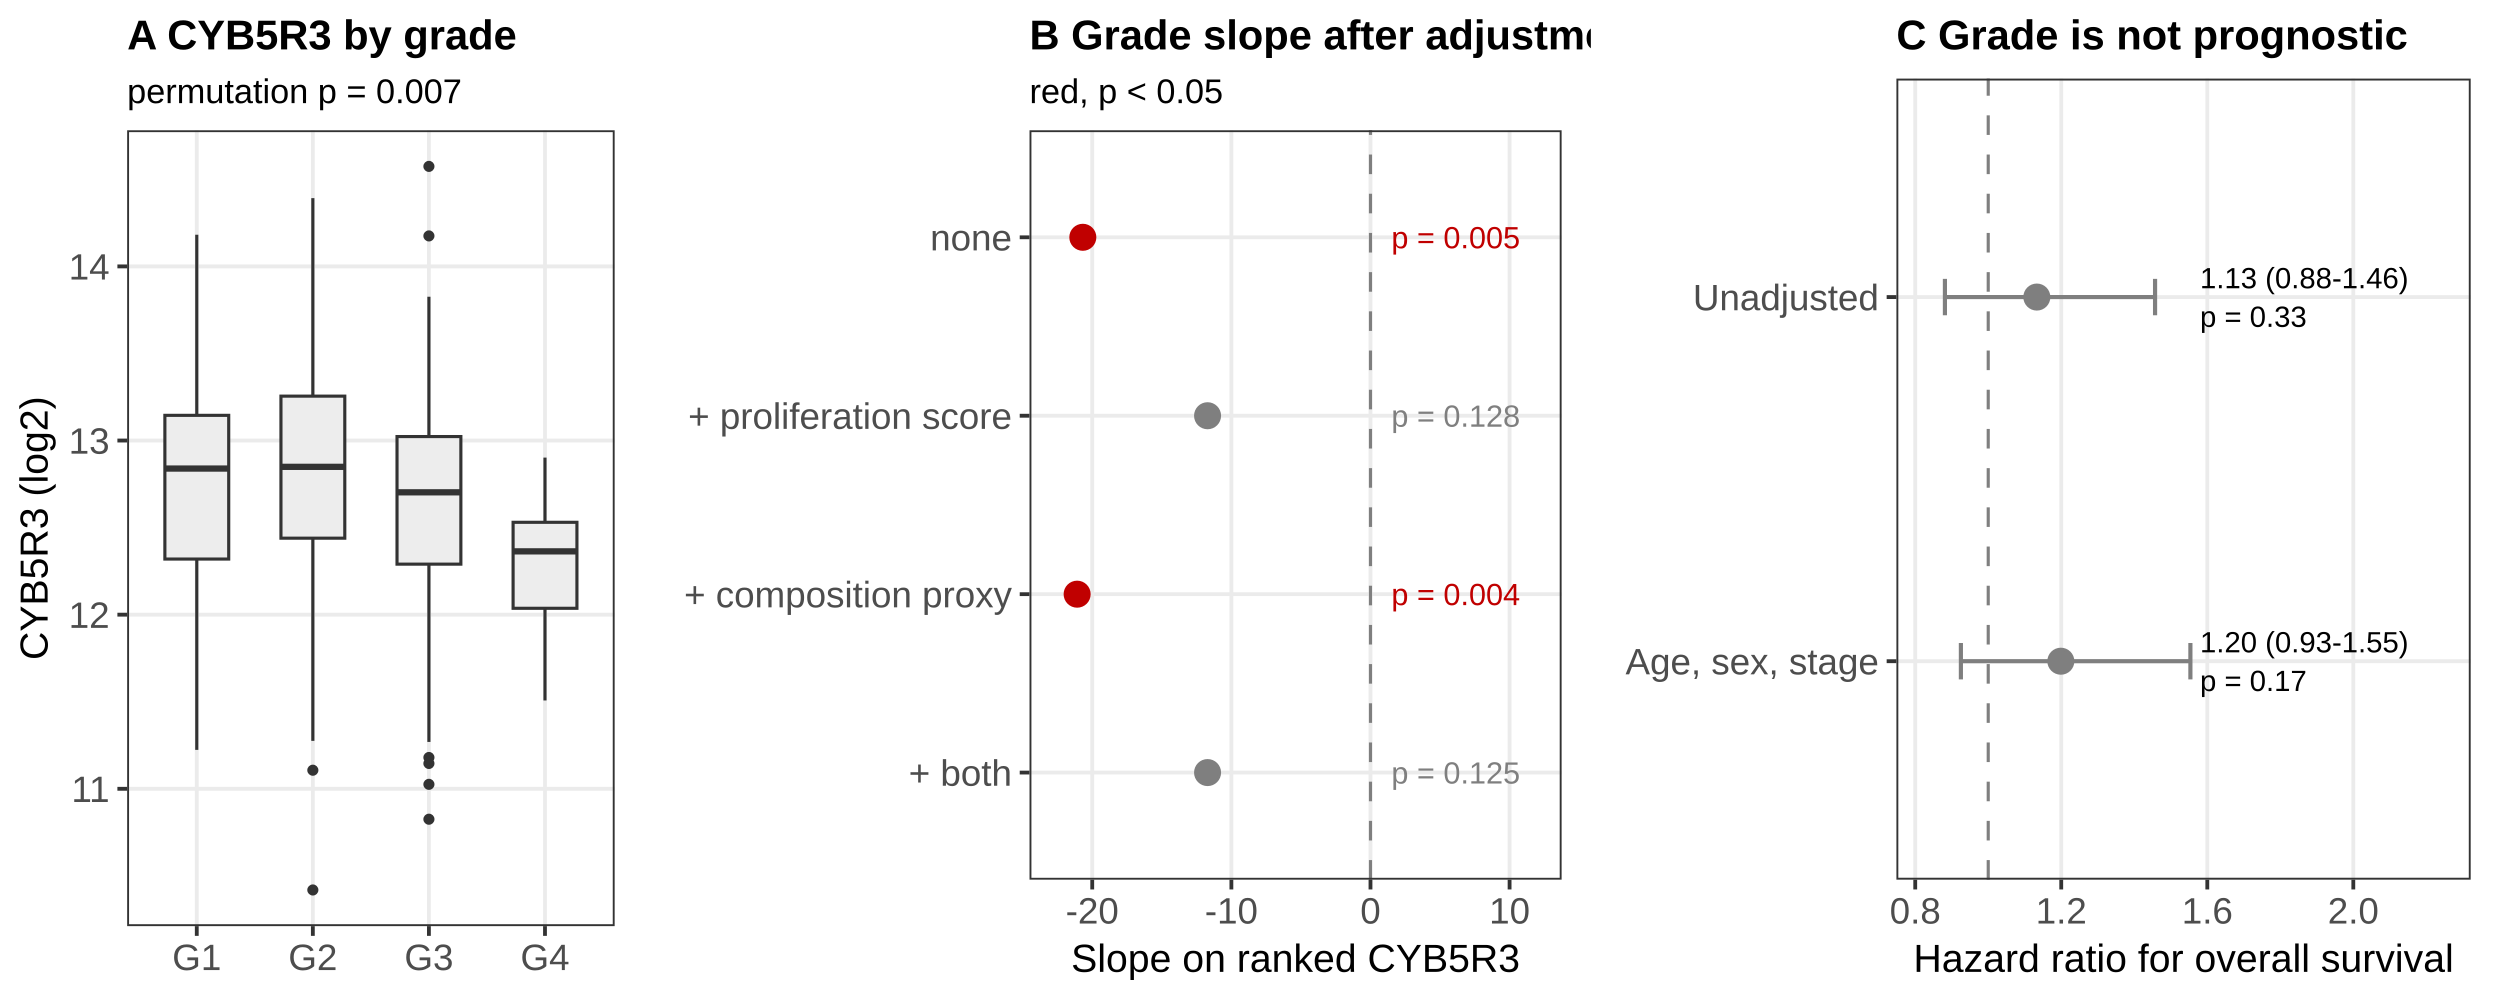
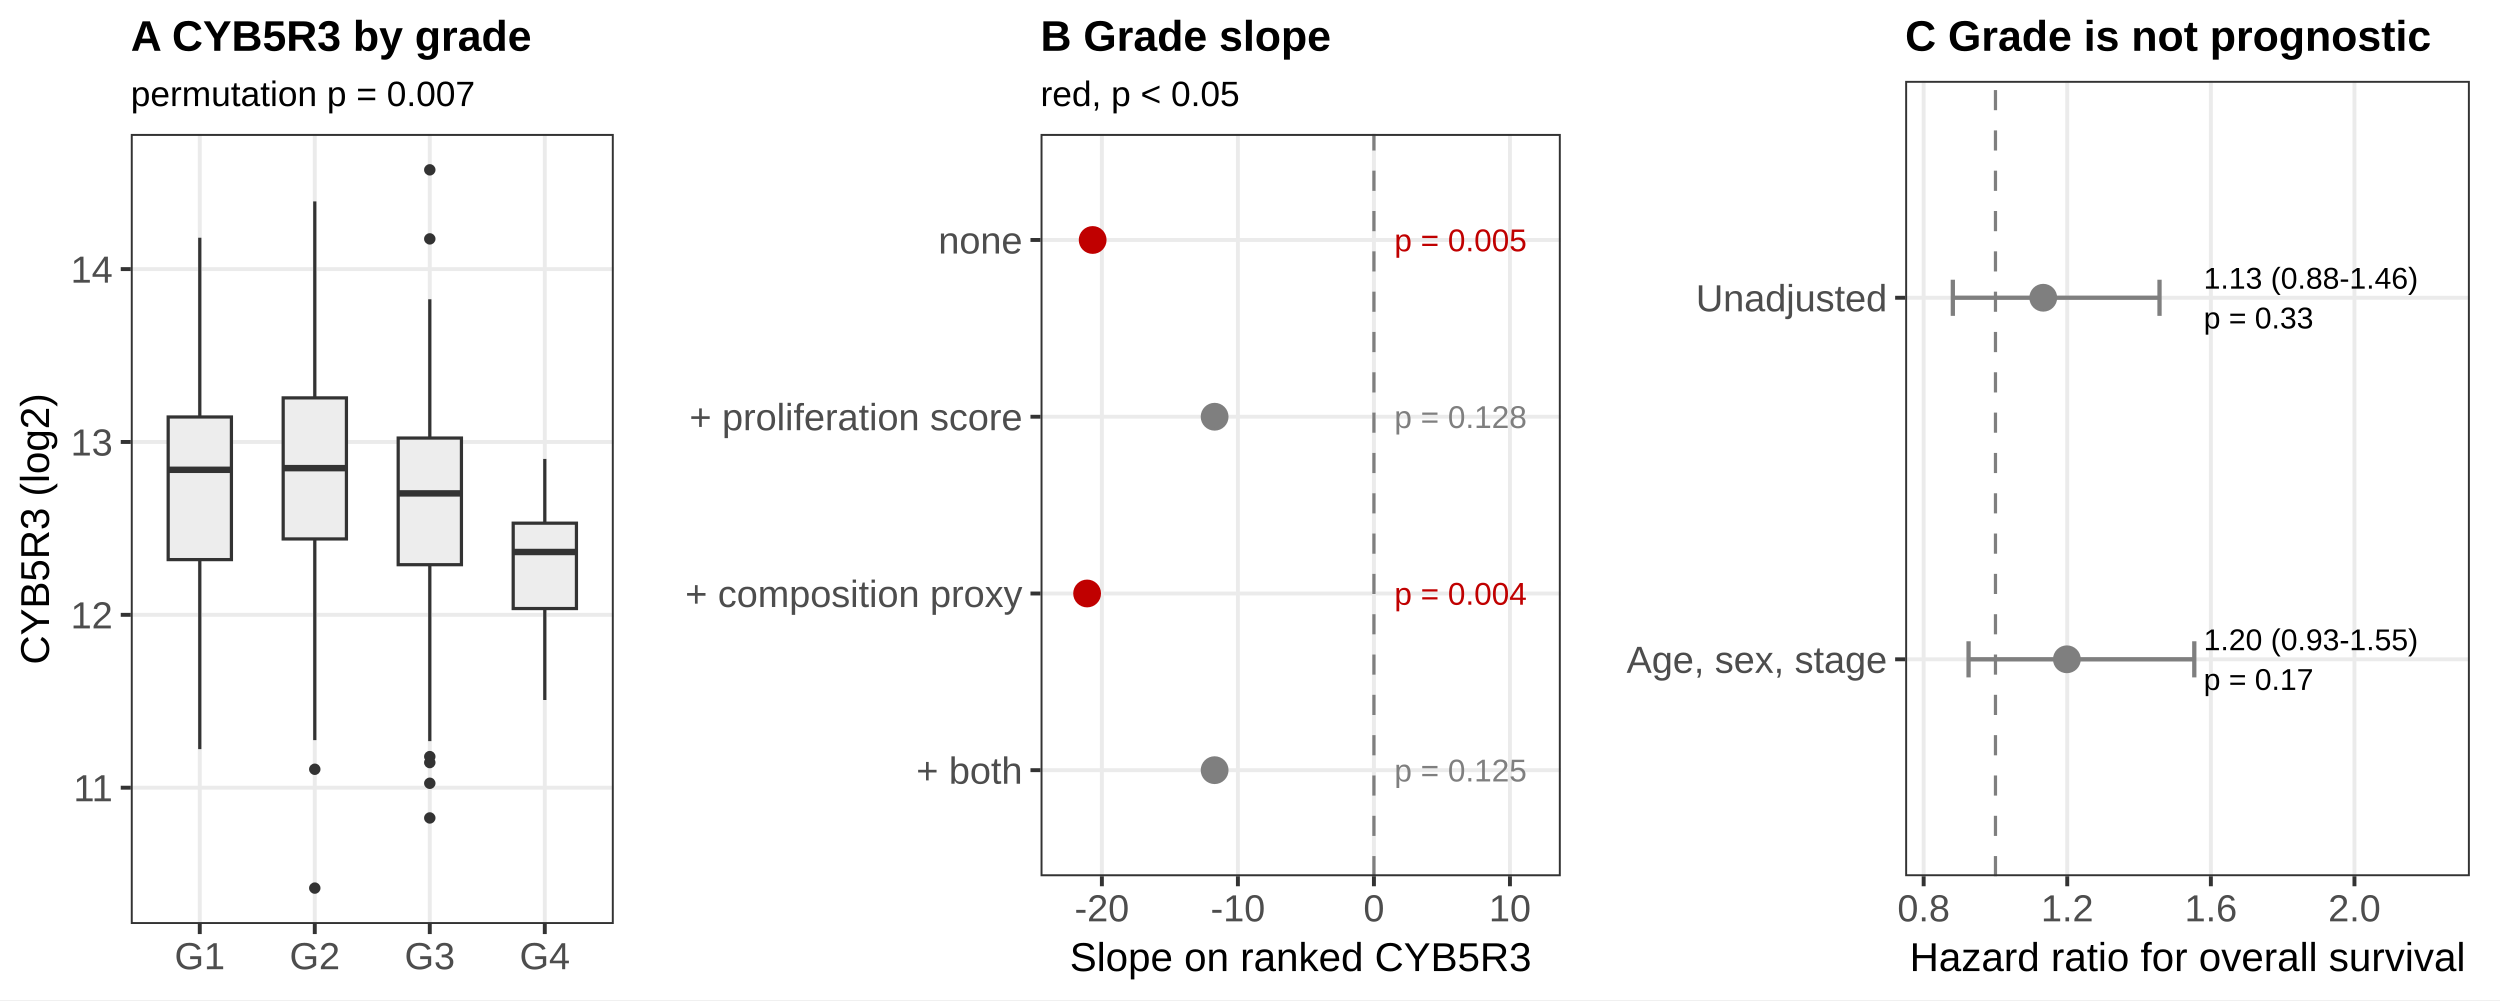
- <svg xmlns="http://www.w3.org/2000/svg" width="510.24pt" height="204.09pt" viewBox="0 0 510.24 204.09">
+ <svg xmlns="http://www.w3.org/2000/svg" width="496.06pt" height="198.43pt" viewBox="0 0 496.06 198.43">
  <g class="svglite">
    <defs>
      <style type="text/css">
    .svglite line, .svglite polyline, .svglite polygon, .svglite path, .svglite rect, .svglite circle {
      fill: none;
      stroke: #000000;
      stroke-linecap: round;
      stroke-linejoin: round;
      stroke-miterlimit: 10.00;
    }
    .svglite text {
      white-space: pre;
    }
    .svglite g.glyphgroup path {
      fill: inherit;
      stroke: none;
    }
  </style>
    </defs>
    <rect width="100%" height="100%" style="stroke: none; fill: none;" />
    <defs>
-       <clipPath id="cpMC4wMHw1MTAuMjR8MC4wMHwyMDQuMDk=">
-         <rect x="0.00" y="0.00" width="510.24" height="204.09" />
-       </clipPath>
-     </defs>
-     <g clip-path="url(#cpMC4wMHw1MTAuMjR8MC4wMHwyMDQuMDk=)">
- </g>
-     <defs>
-       <clipPath id="cpMC4wMHwxMzEuNDJ8MC4wMHwyMDQuMDk=">
-         <rect x="0.00" y="0.00" width="131.42" height="204.09" />
-       </clipPath>
-     </defs>
-     <g clip-path="url(#cpMC4wMHwxMzEuNDJ8MC4wMHwyMDQuMDk=)">
-       <rect x="-0" y="0.00" width="131.42" height="204.09" style="stroke-width: 0.78; stroke: #FFFFFF; fill: #FFFFFF;" />
-     </g>
-     <g clip-path="url(#cpMC4wMHw1MTAuMjR8MC4wMHwyMDQuMDk=)">
- </g>
-     <defs>
-       <clipPath id="cpMjUuOTV8MTI1LjQ1fDI2LjU4fDE4OS4wMg==">
-         <rect x="25.95" y="26.58" width="99.50" height="162.44" />
-       </clipPath>
-     </defs>
-     <g clip-path="url(#cpMjUuOTV8MTI1LjQ1fDI2LjU4fDE4OS4wMg==)">
-       <rect x="25.95" y="26.58" width="99.50" height="162.44" style="stroke-width: 0.78; stroke: none; fill: #FFFFFF;" />
-       <polyline points="25.95,160.99 125.45,160.99 " style="stroke-width: 0.78; stroke: #EBEBEB; stroke-linecap: butt;" />
-       <polyline points="25.95,125.45 125.45,125.45 " style="stroke-width: 0.78; stroke: #EBEBEB; stroke-linecap: butt;" />
-       <polyline points="25.95,89.91 125.45,89.91 " style="stroke-width: 0.78; stroke: #EBEBEB; stroke-linecap: butt;" />
-       <polyline points="25.95,54.37 125.45,54.37 " style="stroke-width: 0.78; stroke: #EBEBEB; stroke-linecap: butt;" />
-       <polyline points="40.16,189.02 40.16,26.58 " style="stroke-width: 0.78; stroke: #EBEBEB; stroke-linecap: butt;" />
-       <polyline points="63.85,189.02 63.85,26.58 " style="stroke-width: 0.78; stroke: #EBEBEB; stroke-linecap: butt;" />
-       <polyline points="87.54,189.02 87.54,26.58 " style="stroke-width: 0.78; stroke: #EBEBEB; stroke-linecap: butt;" />
-       <polyline points="111.23,189.02 111.23,26.58 " style="stroke-width: 0.78; stroke: #EBEBEB; stroke-linecap: butt;" />
-       <line x1="40.16" y1="84.77" x2="40.16" y2="47.91" style="stroke-width: 0.64; stroke: #333333; stroke-linecap: butt;" />
-       <line x1="40.16" y1="114.10" x2="40.16" y2="153.05" style="stroke-width: 0.64; stroke: #333333; stroke-linecap: butt;" />
-       <polygon points="33.65,84.77 33.65,114.10 46.68,114.10 46.68,84.77 33.65,84.77 " style="stroke-width: 0.64; stroke: #333333; stroke-linecap: butt; stroke-linejoin: miter; fill: #EDEDED;" />
-       <line x1="33.65" y1="95.63" x2="46.68" y2="95.63" style="stroke-width: 1.28; stroke: #333333; stroke-linecap: butt; stroke-linejoin: miter;" />
-       <circle cx="63.85" cy="157.20" r="0.78" style="stroke-width: 0.71; stroke: #333333; fill: #333333;" />
-       <circle cx="63.85" cy="181.64" r="0.78" style="stroke-width: 0.71; stroke: #333333; fill: #333333;" />
-       <line x1="63.85" y1="80.85" x2="63.85" y2="40.44" style="stroke-width: 0.64; stroke: #333333; stroke-linecap: butt;" />
-       <line x1="63.85" y1="109.84" x2="63.85" y2="151.21" style="stroke-width: 0.64; stroke: #333333; stroke-linecap: butt;" />
-       <polygon points="57.34,80.85 57.34,109.84 70.37,109.84 70.37,80.85 57.34,80.85 " style="stroke-width: 0.64; stroke: #333333; stroke-linecap: butt; stroke-linejoin: miter; fill: #EDEDED;" />
-       <line x1="57.34" y1="95.28" x2="70.37" y2="95.28" style="stroke-width: 1.28; stroke: #333333; stroke-linecap: butt; stroke-linejoin: miter;" />
-       <circle cx="87.54" cy="167.20" r="0.78" style="stroke-width: 0.71; stroke: #333333; fill: #333333;" />
-       <circle cx="87.54" cy="48.15" r="0.78" style="stroke-width: 0.71; stroke: #333333; fill: #333333;" />
-       <circle cx="87.54" cy="33.96" r="0.78" style="stroke-width: 0.71; stroke: #333333; fill: #333333;" />
-       <circle cx="87.54" cy="154.60" r="0.78" style="stroke-width: 0.71; stroke: #333333; fill: #333333;" />
-       <circle cx="87.54" cy="160.08" r="0.78" style="stroke-width: 0.71; stroke: #333333; fill: #333333;" />
-       <circle cx="87.54" cy="155.82" r="0.78" style="stroke-width: 0.71; stroke: #333333; fill: #333333;" />
-       <line x1="87.54" y1="89.10" x2="87.54" y2="60.56" style="stroke-width: 0.64; stroke: #333333; stroke-linecap: butt;" />
-       <line x1="87.54" y1="115.14" x2="87.54" y2="151.42" style="stroke-width: 0.64; stroke: #333333; stroke-linecap: butt;" />
-       <polygon points="81.03,89.10 81.03,115.14 94.06,115.14 94.06,89.10 81.03,89.10 " style="stroke-width: 0.64; stroke: #333333; stroke-linecap: butt; stroke-linejoin: miter; fill: #EDEDED;" />
-       <line x1="81.03" y1="100.48" x2="94.06" y2="100.48" style="stroke-width: 1.28; stroke: #333333; stroke-linecap: butt; stroke-linejoin: miter;" />
-       <line x1="111.23" y1="106.60" x2="111.23" y2="93.39" style="stroke-width: 0.64; stroke: #333333; stroke-linecap: butt;" />
-       <line x1="111.23" y1="124.15" x2="111.23" y2="142.96" style="stroke-width: 0.64; stroke: #333333; stroke-linecap: butt;" />
-       <polygon points="104.72,106.60 104.72,124.15 117.75,124.15 117.75,106.60 104.72,106.60 " style="stroke-width: 0.64; stroke: #333333; stroke-linecap: butt; stroke-linejoin: miter; fill: #EDEDED;" />
-       <line x1="104.72" y1="112.53" x2="117.75" y2="112.53" style="stroke-width: 1.28; stroke: #333333; stroke-linecap: butt; stroke-linejoin: miter;" />
-       <rect x="25.95" y="26.58" width="99.50" height="162.44" style="stroke-width: 0.78; stroke: #333333;" />
-     </g>
-     <g clip-path="url(#cpMC4wMHw1MTAuMjR8MC4wMHwyMDQuMDk=)">
-       <text x="22.36" y="163.68" text-anchor="end" style="font-size: 7.50px;fill: #4D4D4D; font-family: &quot;Arial&quot;;" textLength="7.78px" lengthAdjust="spacingAndGlyphs">11</text>
-       <text x="22.36" y="128.14" text-anchor="end" style="font-size: 7.50px;fill: #4D4D4D; font-family: &quot;Arial&quot;;" textLength="8.34px" lengthAdjust="spacingAndGlyphs">12</text>
-       <text x="22.36" y="92.60" text-anchor="end" style="font-size: 7.50px;fill: #4D4D4D; font-family: &quot;Arial&quot;;" textLength="8.34px" lengthAdjust="spacingAndGlyphs">13</text>
-       <text x="22.36" y="57.06" text-anchor="end" style="font-size: 7.50px;fill: #4D4D4D; font-family: &quot;Arial&quot;;" textLength="8.34px" lengthAdjust="spacingAndGlyphs">14</text>
-       <polyline points="23.96,160.99 25.95,160.99 " style="stroke-width: 0.78; stroke: #333333; stroke-linecap: butt;" />
-       <polyline points="23.96,125.45 25.95,125.45 " style="stroke-width: 0.78; stroke: #333333; stroke-linecap: butt;" />
-       <polyline points="23.96,89.91 25.95,89.91 " style="stroke-width: 0.78; stroke: #333333; stroke-linecap: butt;" />
-       <polyline points="23.96,54.37 25.95,54.37 " style="stroke-width: 0.78; stroke: #333333; stroke-linecap: butt;" />
-       <polyline points="40.16,191.01 40.16,189.02 " style="stroke-width: 0.78; stroke: #333333; stroke-linecap: butt;" />
-       <polyline points="63.85,191.01 63.85,189.02 " style="stroke-width: 0.78; stroke: #333333; stroke-linecap: butt;" />
-       <polyline points="87.54,191.01 87.54,189.02 " style="stroke-width: 0.78; stroke: #333333; stroke-linecap: butt;" />
-       <polyline points="111.23,191.01 111.23,189.02 " style="stroke-width: 0.78; stroke: #333333; stroke-linecap: butt;" />
-       <text x="40.16" y="197.98" text-anchor="middle" style="font-size: 7.50px;fill: #4D4D4D; font-family: &quot;Arial&quot;;" textLength="10.00px" lengthAdjust="spacingAndGlyphs">G1</text>
-       <text x="63.85" y="197.98" text-anchor="middle" style="font-size: 7.50px;fill: #4D4D4D; font-family: &quot;Arial&quot;;" textLength="10.00px" lengthAdjust="spacingAndGlyphs">G2</text>
-       <text x="87.54" y="197.98" text-anchor="middle" style="font-size: 7.50px;fill: #4D4D4D; font-family: &quot;Arial&quot;;" textLength="10.00px" lengthAdjust="spacingAndGlyphs">G3</text>
-       <text x="111.23" y="197.98" text-anchor="middle" style="font-size: 7.50px;fill: #4D4D4D; font-family: &quot;Arial&quot;;" textLength="10.00px" lengthAdjust="spacingAndGlyphs">G4</text>
-       <text transform="translate(9.72,107.80) rotate(-90)" text-anchor="middle" style="font-size: 8.00px; font-family: &quot;Arial&quot;;" textLength="53.86px" lengthAdjust="spacingAndGlyphs">CYB5R3 (log2)</text>
+       <clipPath id="cpMC4wMHw0OTYuMDZ8MC4wMHwxOTguNDM=">
+         <rect x="0.00" y="0.00" width="496.06" height="198.43" />
+       </clipPath>
+     </defs>
+     <g clip-path="url(#cpMC4wMHw0OTYuMDZ8MC4wMHwxOTguNDM=)">
+ </g>
+     <defs>
+       <clipPath id="cpMC4wMHwxMjcuNzd8MC4wMHwxOTguNDM=">
+         <rect x="0.00" y="0.00" width="127.77" height="198.43" />
+       </clipPath>
+     </defs>
+     <g clip-path="url(#cpMC4wMHwxMjcuNzd8MC4wMHwxOTguNDM=)">
+       <rect x="0.00" y="0.00" width="127.77" height="198.43" style="stroke-width: 0.78; stroke: #FFFFFF; fill: #FFFFFF;" />
+     </g>
+     <g clip-path="url(#cpMC4wMHw0OTYuMDZ8MC4wMHwxOTguNDM=)">
+ </g>
+     <defs>
+       <clipPath id="cpMjUuOTV8MTIxLjgwfDI2LjU4fDE4My4zNQ==">
+         <rect x="25.95" y="26.58" width="95.84" height="156.77" />
+       </clipPath>
+     </defs>
+     <g clip-path="url(#cpMjUuOTV8MTIxLjgwfDI2LjU4fDE4My4zNQ==)">
+       <rect x="25.95" y="26.58" width="95.84" height="156.77" style="stroke-width: 0.78; stroke: none; fill: #FFFFFF;" />
+       <polyline points="25.95,156.30 121.80,156.30 " style="stroke-width: 0.78; stroke: #EBEBEB; stroke-linecap: butt;" />
+       <polyline points="25.95,122.00 121.80,122.00 " style="stroke-width: 0.78; stroke: #EBEBEB; stroke-linecap: butt;" />
+       <polyline points="25.95,87.70 121.80,87.70 " style="stroke-width: 0.78; stroke: #EBEBEB; stroke-linecap: butt;" />
+       <polyline points="25.95,53.40 121.80,53.40 " style="stroke-width: 0.78; stroke: #EBEBEB; stroke-linecap: butt;" />
+       <polyline points="39.64,183.35 39.64,26.58 " style="stroke-width: 0.78; stroke: #EBEBEB; stroke-linecap: butt;" />
+       <polyline points="62.46,183.35 62.46,26.58 " style="stroke-width: 0.78; stroke: #EBEBEB; stroke-linecap: butt;" />
+       <polyline points="85.28,183.35 85.28,26.58 " style="stroke-width: 0.78; stroke: #EBEBEB; stroke-linecap: butt;" />
+       <polyline points="108.10,183.35 108.10,26.58 " style="stroke-width: 0.78; stroke: #EBEBEB; stroke-linecap: butt;" />
+       <line x1="39.64" y1="82.74" x2="39.64" y2="47.17" style="stroke-width: 0.64; stroke: #333333; stroke-linecap: butt;" />
+       <line x1="39.64" y1="111.04" x2="39.64" y2="148.64" style="stroke-width: 0.64; stroke: #333333; stroke-linecap: butt;" />
+       <polygon points="33.37,82.74 33.37,111.04 45.92,111.04 45.92,82.74 33.37,82.74 " style="stroke-width: 0.64; stroke: #333333; stroke-linecap: butt; stroke-linejoin: miter; fill: #EDEDED;" />
+       <line x1="33.37" y1="93.22" x2="45.92" y2="93.22" style="stroke-width: 1.28; stroke: #333333; stroke-linecap: butt; stroke-linejoin: miter;" />
+       <circle cx="62.46" cy="152.64" r="0.78" style="stroke-width: 0.71; stroke: #333333; fill: #333333;" />
+       <circle cx="62.46" cy="176.22" r="0.78" style="stroke-width: 0.71; stroke: #333333; fill: #333333;" />
+       <line x1="62.46" y1="78.95" x2="62.46" y2="39.96" style="stroke-width: 0.64; stroke: #333333; stroke-linecap: butt;" />
+       <line x1="62.46" y1="106.94" x2="62.46" y2="146.86" style="stroke-width: 0.64; stroke: #333333; stroke-linecap: butt;" />
+       <polygon points="56.19,78.95 56.19,106.94 68.74,106.94 68.74,78.95 56.19,78.95 " style="stroke-width: 0.64; stroke: #333333; stroke-linecap: butt; stroke-linejoin: miter; fill: #EDEDED;" />
+       <line x1="56.19" y1="92.89" x2="68.74" y2="92.89" style="stroke-width: 1.28; stroke: #333333; stroke-linecap: butt; stroke-linejoin: miter;" />
+       <circle cx="85.28" cy="162.30" r="0.78" style="stroke-width: 0.71; stroke: #333333; fill: #333333;" />
+       <circle cx="85.28" cy="47.40" r="0.78" style="stroke-width: 0.71; stroke: #333333; fill: #333333;" />
+       <circle cx="85.28" cy="33.70" r="0.78" style="stroke-width: 0.71; stroke: #333333; fill: #333333;" />
+       <circle cx="85.28" cy="150.13" r="0.78" style="stroke-width: 0.71; stroke: #333333; fill: #333333;" />
+       <circle cx="85.28" cy="155.42" r="0.78" style="stroke-width: 0.71; stroke: #333333; fill: #333333;" />
+       <circle cx="85.28" cy="151.31" r="0.78" style="stroke-width: 0.71; stroke: #333333; fill: #333333;" />
+       <line x1="85.28" y1="86.92" x2="85.28" y2="59.38" style="stroke-width: 0.64; stroke: #333333; stroke-linecap: butt;" />
+       <line x1="85.28" y1="112.05" x2="85.28" y2="147.06" style="stroke-width: 0.64; stroke: #333333; stroke-linecap: butt;" />
+       <polygon points="79.01,86.92 79.01,112.05 91.56,112.05 91.56,86.92 79.01,86.92 " style="stroke-width: 0.64; stroke: #333333; stroke-linecap: butt; stroke-linejoin: miter; fill: #EDEDED;" />
+       <line x1="79.01" y1="97.90" x2="91.56" y2="97.90" style="stroke-width: 1.28; stroke: #333333; stroke-linecap: butt; stroke-linejoin: miter;" />
+       <line x1="108.10" y1="103.81" x2="108.10" y2="91.06" style="stroke-width: 0.64; stroke: #333333; stroke-linecap: butt;" />
+       <line x1="108.10" y1="120.75" x2="108.10" y2="138.90" style="stroke-width: 0.64; stroke: #333333; stroke-linecap: butt;" />
+       <polygon points="101.83,103.81 101.83,120.75 114.38,120.75 114.38,103.81 101.83,103.81 " style="stroke-width: 0.64; stroke: #333333; stroke-linecap: butt; stroke-linejoin: miter; fill: #EDEDED;" />
+       <line x1="101.83" y1="109.53" x2="114.38" y2="109.53" style="stroke-width: 1.28; stroke: #333333; stroke-linecap: butt; stroke-linejoin: miter;" />
+       <rect x="25.95" y="26.58" width="95.84" height="156.77" style="stroke-width: 0.78; stroke: #333333;" />
+     </g>
+     <g clip-path="url(#cpMC4wMHw0OTYuMDZ8MC4wMHwxOTguNDM=)">
+       <text x="22.36" y="158.99" text-anchor="end" style="font-size: 7.50px;fill: #4D4D4D; font-family: &quot;Arial&quot;;" textLength="7.78px" lengthAdjust="spacingAndGlyphs">11</text>
+       <text x="22.36" y="124.69" text-anchor="end" style="font-size: 7.50px;fill: #4D4D4D; font-family: &quot;Arial&quot;;" textLength="8.34px" lengthAdjust="spacingAndGlyphs">12</text>
+       <text x="22.36" y="90.39" text-anchor="end" style="font-size: 7.50px;fill: #4D4D4D; font-family: &quot;Arial&quot;;" textLength="8.34px" lengthAdjust="spacingAndGlyphs">13</text>
+       <text x="22.36" y="56.09" text-anchor="end" style="font-size: 7.50px;fill: #4D4D4D; font-family: &quot;Arial&quot;;" textLength="8.34px" lengthAdjust="spacingAndGlyphs">14</text>
+       <polyline points="23.96,156.30 25.95,156.30 " style="stroke-width: 0.78; stroke: #333333; stroke-linecap: butt;" />
+       <polyline points="23.96,122.00 25.95,122.00 " style="stroke-width: 0.78; stroke: #333333; stroke-linecap: butt;" />
+       <polyline points="23.96,87.70 25.95,87.70 " style="stroke-width: 0.78; stroke: #333333; stroke-linecap: butt;" />
+       <polyline points="23.96,53.40 25.95,53.40 " style="stroke-width: 0.78; stroke: #333333; stroke-linecap: butt;" />
+       <polyline points="39.64,185.34 39.64,183.35 " style="stroke-width: 0.78; stroke: #333333; stroke-linecap: butt;" />
+       <polyline points="62.46,185.34 62.46,183.35 " style="stroke-width: 0.78; stroke: #333333; stroke-linecap: butt;" />
+       <polyline points="85.28,185.34 85.28,183.35 " style="stroke-width: 0.78; stroke: #333333; stroke-linecap: butt;" />
+       <polyline points="108.10,185.34 108.10,183.35 " style="stroke-width: 0.78; stroke: #333333; stroke-linecap: butt;" />
+       <text x="39.64" y="192.31" text-anchor="middle" style="font-size: 7.50px;fill: #4D4D4D; font-family: &quot;Arial&quot;;" textLength="10.00px" lengthAdjust="spacingAndGlyphs">G1</text>
+       <text x="62.46" y="192.31" text-anchor="middle" style="font-size: 7.50px;fill: #4D4D4D; font-family: &quot;Arial&quot;;" textLength="10.00px" lengthAdjust="spacingAndGlyphs">G2</text>
+       <text x="85.28" y="192.31" text-anchor="middle" style="font-size: 7.50px;fill: #4D4D4D; font-family: &quot;Arial&quot;;" textLength="10.00px" lengthAdjust="spacingAndGlyphs">G3</text>
+       <text x="108.10" y="192.31" text-anchor="middle" style="font-size: 7.50px;fill: #4D4D4D; font-family: &quot;Arial&quot;;" textLength="10.00px" lengthAdjust="spacingAndGlyphs">G4</text>
+       <text transform="translate(9.72,104.96) rotate(-90)" text-anchor="middle" style="font-size: 8.00px; font-family: &quot;Arial&quot;;" textLength="53.86px" lengthAdjust="spacingAndGlyphs">CYB5R3 (log2)</text>
      <text x="25.95" y="21.05" style="font-size: 7.00px; font-family: &quot;Arial&quot;;" textLength="68.23px" lengthAdjust="spacingAndGlyphs">permutation p = 0.007</text>
      <text x="25.95" y="10.08" style="font-size: 8.50px; font-weight: bold; font-family: &quot;Arial&quot;;" textLength="81.91px" lengthAdjust="spacingAndGlyphs">A  CYB5R3 by grade</text>
    </g>
    <defs>
-       <clipPath id="cpMTMxLjQyfDMyNC43MHwwLjAwfDIwNC4wOQ==">
-         <rect x="131.42" y="0.00" width="193.27" height="204.09" />
-       </clipPath>
-     </defs>
-     <g clip-path="url(#cpMTMxLjQyfDMyNC43MHwwLjAwfDIwNC4wOQ==)">
-       <rect x="131.42" y="0.00" width="193.27" height="204.09" style="stroke-width: 0.78; stroke: #FFFFFF; fill: #FFFFFF;" />
-     </g>
-     <g clip-path="url(#cpMC4wMHw1MTAuMjR8MC4wMHwyMDQuMDk=)">
- </g>
-     <defs>
-       <clipPath id="cpMjEwLjEyfDMxOC43MnwyNi41OHwxNzkuNTQ=">
-         <rect x="210.12" y="26.58" width="108.60" height="152.96" />
-       </clipPath>
-     </defs>
-     <g clip-path="url(#cpMjEwLjEyfDMxOC43MnwyNi41OHwxNzkuNTQ=)">
-       <rect x="210.12" y="26.58" width="108.60" height="152.96" style="stroke-width: 0.78; stroke: none; fill: #FFFFFF;" />
-       <polyline points="210.12,157.68 318.72,157.68 " style="stroke-width: 0.78; stroke: #EBEBEB; stroke-linecap: butt;" />
-       <polyline points="210.12,121.27 318.72,121.27 " style="stroke-width: 0.78; stroke: #EBEBEB; stroke-linecap: butt;" />
-       <polyline points="210.12,84.85 318.72,84.85 " style="stroke-width: 0.78; stroke: #EBEBEB; stroke-linecap: butt;" />
-       <polyline points="210.12,48.43 318.72,48.43 " style="stroke-width: 0.78; stroke: #EBEBEB; stroke-linecap: butt;" />
-       <polyline points="222.92,179.54 222.92,26.58 " style="stroke-width: 0.78; stroke: #EBEBEB; stroke-linecap: butt;" />
-       <polyline points="251.32,179.54 251.32,26.58 " style="stroke-width: 0.78; stroke: #EBEBEB; stroke-linecap: butt;" />
-       <polyline points="279.71,179.54 279.71,26.58 " style="stroke-width: 0.78; stroke: #EBEBEB; stroke-linecap: butt;" />
-       <polyline points="308.10,179.54 308.10,26.58 " style="stroke-width: 0.78; stroke: #EBEBEB; stroke-linecap: butt;" />
-       <line x1="279.71" y1="179.54" x2="279.71" y2="26.58" style="stroke-width: 0.64; stroke: #7F7F7F; stroke-dasharray: 4.00,4.00; stroke-linecap: butt;" />
-       <circle cx="221.00" cy="48.43" r="2.50" style="stroke-width: 0.52; stroke: #C00000; fill: #C00000;" />
-       <circle cx="246.46" cy="84.85" r="2.50" style="stroke-width: 0.52; stroke: #7F7F7F; fill: #7F7F7F;" />
-       <circle cx="219.84" cy="121.27" r="2.50" style="stroke-width: 0.52; stroke: #C00000; fill: #C00000;" />
-       <circle cx="246.46" cy="157.68" r="2.50" style="stroke-width: 0.52; stroke: #7F7F7F; fill: #7F7F7F;" />
-       <text x="283.97" y="50.67" style="font-size: 6.26px;fill: #C00000; font-family: &quot;Arial&quot;;" textLength="26.20px" lengthAdjust="spacingAndGlyphs">p = 0.005</text>
-       <text x="283.97" y="87.09" style="font-size: 6.26px;fill: #7F7F7F; font-family: &quot;Arial&quot;;" textLength="26.20px" lengthAdjust="spacingAndGlyphs">p = 0.128</text>
-       <text x="283.97" y="123.50" style="font-size: 6.26px;fill: #C00000; font-family: &quot;Arial&quot;;" textLength="26.20px" lengthAdjust="spacingAndGlyphs">p = 0.004</text>
-       <text x="283.97" y="159.92" style="font-size: 6.26px;fill: #7F7F7F; font-family: &quot;Arial&quot;;" textLength="26.20px" lengthAdjust="spacingAndGlyphs">p = 0.125</text>
-       <rect x="210.12" y="26.58" width="108.60" height="152.96" style="stroke-width: 0.78; stroke: #333333;" />
-     </g>
-     <g clip-path="url(#cpMC4wMHw1MTAuMjR8MC4wMHwyMDQuMDk=)">
-       <text x="206.53" y="160.37" text-anchor="end" style="font-size: 7.50px;fill: #4D4D4D; font-family: &quot;Arial&quot;;" textLength="21.05px" lengthAdjust="spacingAndGlyphs">+ both</text>
-       <text x="206.53" y="123.95" text-anchor="end" style="font-size: 7.50px;fill: #4D4D4D; font-family: &quot;Arial&quot;;" textLength="66.91px" lengthAdjust="spacingAndGlyphs">+ composition proxy</text>
-       <text x="206.53" y="87.53" text-anchor="end" style="font-size: 7.50px;fill: #4D4D4D; font-family: &quot;Arial&quot;;" textLength="66.08px" lengthAdjust="spacingAndGlyphs">+ proliferation score</text>
-       <text x="206.53" y="51.11" text-anchor="end" style="font-size: 7.50px;fill: #4D4D4D; font-family: &quot;Arial&quot;;" textLength="16.69px" lengthAdjust="spacingAndGlyphs">none</text>
-       <polyline points="208.12,157.68 210.12,157.68 " style="stroke-width: 0.78; stroke: #333333; stroke-linecap: butt;" />
-       <polyline points="208.12,121.27 210.12,121.27 " style="stroke-width: 0.78; stroke: #333333; stroke-linecap: butt;" />
-       <polyline points="208.12,84.85 210.12,84.85 " style="stroke-width: 0.78; stroke: #333333; stroke-linecap: butt;" />
-       <polyline points="208.12,48.43 210.12,48.43 " style="stroke-width: 0.78; stroke: #333333; stroke-linecap: butt;" />
-       <polyline points="222.92,181.53 222.92,179.54 " style="stroke-width: 0.78; stroke: #333333; stroke-linecap: butt;" />
-       <polyline points="251.32,181.53 251.32,179.54 " style="stroke-width: 0.78; stroke: #333333; stroke-linecap: butt;" />
-       <polyline points="279.71,181.53 279.71,179.54 " style="stroke-width: 0.78; stroke: #333333; stroke-linecap: butt;" />
-       <polyline points="308.10,181.53 308.10,179.54 " style="stroke-width: 0.78; stroke: #333333; stroke-linecap: butt;" />
-       <text x="222.92" y="188.49" text-anchor="middle" style="font-size: 7.50px;fill: #4D4D4D; font-family: &quot;Arial&quot;;" textLength="10.84px" lengthAdjust="spacingAndGlyphs">-20</text>
-       <text x="251.32" y="188.49" text-anchor="middle" style="font-size: 7.50px;fill: #4D4D4D; font-family: &quot;Arial&quot;;" textLength="10.84px" lengthAdjust="spacingAndGlyphs">-10</text>
-       <text x="279.71" y="188.49" text-anchor="middle" style="font-size: 7.50px;fill: #4D4D4D; font-family: &quot;Arial&quot;;" textLength="4.17px" lengthAdjust="spacingAndGlyphs">0</text>
-       <text x="308.10" y="188.49" text-anchor="middle" style="font-size: 7.50px;fill: #4D4D4D; font-family: &quot;Arial&quot;;" textLength="8.34px" lengthAdjust="spacingAndGlyphs">10</text>
-       <text x="264.42" y="198.35" text-anchor="middle" style="font-size: 8.00px; font-family: &quot;Arial&quot;;" textLength="91.69px" lengthAdjust="spacingAndGlyphs">Slope on ranked CYB5R3</text>
-       <text x="210.12" y="21.05" style="font-size: 7.00px; font-family: &quot;Arial&quot;;" textLength="39.45px" lengthAdjust="spacingAndGlyphs">red, p &lt; 0.05</text>
-       <text x="210.12" y="10.08" style="font-size: 8.50px; font-weight: bold; font-family: &quot;Arial&quot;;" textLength="128.50px" lengthAdjust="spacingAndGlyphs">B  Grade slope after adjustment</text>
-     </g>
-     <defs>
-       <clipPath id="cpMzI0LjcwfDUxMC4yNHwwLjAwfDIwNC4wOQ==">
-         <rect x="324.70" y="0.00" width="185.54" height="204.09" />
-       </clipPath>
-     </defs>
-     <g clip-path="url(#cpMzI0LjcwfDUxMC4yNHwwLjAwfDIwNC4wOQ==)">
-       <rect x="324.70" y="0.00" width="185.54" height="204.09" style="stroke-width: 0.78; stroke: #FFFFFF; fill: #FFFFFF;" />
-     </g>
-     <g clip-path="url(#cpMC4wMHw1MTAuMjR8MC4wMHwyMDQuMDk=)">
- </g>
-     <defs>
-       <clipPath id="cpMzg3LjA1fDUwNC4yNnwxNi4wNHwxNzkuNTQ=">
-         <rect x="387.05" y="16.04" width="117.21" height="163.49" />
-       </clipPath>
-     </defs>
-     <g clip-path="url(#cpMzg3LjA1fDUwNC4yNnwxNi4wNHwxNzkuNTQ=)">
-       <rect x="387.05" y="16.04" width="117.21" height="163.49" style="stroke-width: 0.78; stroke: none; fill: #FFFFFF;" />
-       <polyline points="387.05,134.95 504.26,134.95 " style="stroke-width: 0.78; stroke: #EBEBEB; stroke-linecap: butt;" />
-       <polyline points="387.05,60.63 504.26,60.63 " style="stroke-width: 0.78; stroke: #EBEBEB; stroke-linecap: butt;" />
-       <polyline points="390.89,179.54 390.89,16.04 " style="stroke-width: 0.78; stroke: #EBEBEB; stroke-linecap: butt;" />
-       <polyline points="420.69,179.54 420.69,16.04 " style="stroke-width: 0.78; stroke: #EBEBEB; stroke-linecap: butt;" />
-       <polyline points="450.50,179.54 450.50,16.04 " style="stroke-width: 0.78; stroke: #EBEBEB; stroke-linecap: butt;" />
-       <polyline points="480.30,179.54 480.30,16.04 " style="stroke-width: 0.78; stroke: #EBEBEB; stroke-linecap: butt;" />
-       <line x1="405.79" y1="179.54" x2="405.79" y2="16.04" style="stroke-width: 0.64; stroke: #7F7F7F; stroke-dasharray: 4.00,4.00; stroke-linecap: butt;" />
-       <polyline points="439.84,64.35 439.84,56.91 " style="stroke-width: 0.85; stroke: #7F7F7F; stroke-linecap: butt;" />
-       <polyline points="439.84,60.63 396.95,60.63 " style="stroke-width: 0.85; stroke: #7F7F7F; stroke-linecap: butt;" />
-       <polyline points="396.95,64.35 396.95,56.91 " style="stroke-width: 0.85; stroke: #7F7F7F; stroke-linecap: butt;" />
-       <polyline points="447.05,138.66 447.05,131.23 " style="stroke-width: 0.85; stroke: #7F7F7F; stroke-linecap: butt;" />
-       <polyline points="447.05,134.95 400.21,134.95 " style="stroke-width: 0.85; stroke: #7F7F7F; stroke-linecap: butt;" />
-       <polyline points="400.21,138.66 400.21,131.23 " style="stroke-width: 0.85; stroke: #7F7F7F; stroke-linecap: butt;" />
-       <circle cx="415.71" cy="60.63" r="2.50" style="stroke-width: 0.52; stroke: #7F7F7F; fill: #7F7F7F;" />
-       <circle cx="420.61" cy="134.95" r="2.50" style="stroke-width: 0.52; stroke: #7F7F7F; fill: #7F7F7F;" />
-       <text x="449.01" y="58.83" style="font-size: 5.98px; font-family: &quot;Arial&quot;;" textLength="42.39px" lengthAdjust="spacingAndGlyphs">1.13 (0.88-1.46)</text>
-       <text x="449.01" y="66.71" style="font-size: 5.98px; font-family: &quot;Arial&quot;;" textLength="21.70px" lengthAdjust="spacingAndGlyphs">p = 0.33</text>
-       <text x="449.01" y="133.14" style="font-size: 5.98px; font-family: &quot;Arial&quot;;" textLength="42.39px" lengthAdjust="spacingAndGlyphs">1.20 (0.93-1.55)</text>
-       <text x="449.01" y="141.03" style="font-size: 5.98px; font-family: &quot;Arial&quot;;" textLength="21.70px" lengthAdjust="spacingAndGlyphs">p = 0.17</text>
-       <rect x="387.05" y="16.04" width="117.21" height="163.49" style="stroke-width: 0.78; stroke: #333333;" />
-     </g>
-     <g clip-path="url(#cpMC4wMHw1MTAuMjR8MC4wMHwyMDQuMDk=)">
-       <text x="383.46" y="137.63" text-anchor="end" style="font-size: 7.50px;fill: #4D4D4D; font-family: &quot;Arial&quot;;" textLength="51.67px" lengthAdjust="spacingAndGlyphs">Age, sex, stage</text>
-       <text x="383.46" y="63.32" text-anchor="end" style="font-size: 7.50px;fill: #4D4D4D; font-family: &quot;Arial&quot;;" textLength="37.95px" lengthAdjust="spacingAndGlyphs">Unadjusted</text>
-       <polyline points="385.06,134.95 387.05,134.95 " style="stroke-width: 0.78; stroke: #333333; stroke-linecap: butt;" />
-       <polyline points="385.06,60.63 387.05,60.63 " style="stroke-width: 0.78; stroke: #333333; stroke-linecap: butt;" />
-       <polyline points="390.89,181.53 390.89,179.54 " style="stroke-width: 0.78; stroke: #333333; stroke-linecap: butt;" />
-       <polyline points="420.69,181.53 420.69,179.54 " style="stroke-width: 0.78; stroke: #333333; stroke-linecap: butt;" />
-       <polyline points="450.50,181.53 450.50,179.54 " style="stroke-width: 0.78; stroke: #333333; stroke-linecap: butt;" />
-       <polyline points="480.30,181.53 480.30,179.54 " style="stroke-width: 0.78; stroke: #333333; stroke-linecap: butt;" />
-       <text x="390.89" y="188.49" text-anchor="middle" style="font-size: 7.50px;fill: #4D4D4D; font-family: &quot;Arial&quot;;" textLength="10.42px" lengthAdjust="spacingAndGlyphs">0.8</text>
-       <text x="420.69" y="188.49" text-anchor="middle" style="font-size: 7.50px;fill: #4D4D4D; font-family: &quot;Arial&quot;;" textLength="10.42px" lengthAdjust="spacingAndGlyphs">1.2</text>
-       <text x="450.50" y="188.49" text-anchor="middle" style="font-size: 7.50px;fill: #4D4D4D; font-family: &quot;Arial&quot;;" textLength="10.42px" lengthAdjust="spacingAndGlyphs">1.6</text>
-       <text x="480.30" y="188.49" text-anchor="middle" style="font-size: 7.50px;fill: #4D4D4D; font-family: &quot;Arial&quot;;" textLength="10.42px" lengthAdjust="spacingAndGlyphs">2.0</text>
-       <text x="445.66" y="198.35" text-anchor="middle" style="font-size: 8.00px; font-family: &quot;Arial&quot;;" textLength="110.34px" lengthAdjust="spacingAndGlyphs">Hazard ratio for overall survival</text>
-       <text x="387.05" y="10.08" style="font-size: 8.50px; font-weight: bold; font-family: &quot;Arial&quot;;" textLength="106.72px" lengthAdjust="spacingAndGlyphs">C  Grade is not prognostic</text>
+       <clipPath id="cpMTI3Ljc3fDMxNS42OHwwLjAwfDE5OC40Mw==">
+         <rect x="127.77" y="0.00" width="187.90" height="198.43" />
+       </clipPath>
+     </defs>
+     <g clip-path="url(#cpMTI3Ljc3fDMxNS42OHwwLjAwfDE5OC40Mw==)">
+       <rect x="127.77" y="0.00" width="187.90" height="198.43" style="stroke-width: 0.78; stroke: #FFFFFF; fill: #FFFFFF;" />
+     </g>
+     <g clip-path="url(#cpMC4wMHw0OTYuMDZ8MC4wMHwxOTguNDM=)">
+ </g>
+     <defs>
+       <clipPath id="cpMjA2LjQ3fDMwOS43MHwyNi41OHwxNzMuODc=">
+         <rect x="206.47" y="26.58" width="103.23" height="147.29" />
+       </clipPath>
+     </defs>
+     <g clip-path="url(#cpMjA2LjQ3fDMwOS43MHwyNi41OHwxNzMuODc=)">
+       <rect x="206.47" y="26.58" width="103.23" height="147.29" style="stroke-width: 0.78; stroke: none; fill: #FFFFFF;" />
+       <polyline points="206.47,152.82 309.70,152.82 " style="stroke-width: 0.78; stroke: #EBEBEB; stroke-linecap: butt;" />
+       <polyline points="206.47,117.76 309.70,117.76 " style="stroke-width: 0.78; stroke: #EBEBEB; stroke-linecap: butt;" />
+       <polyline points="206.47,82.69 309.70,82.69 " style="stroke-width: 0.78; stroke: #EBEBEB; stroke-linecap: butt;" />
+       <polyline points="206.47,47.62 309.70,47.62 " style="stroke-width: 0.78; stroke: #EBEBEB; stroke-linecap: butt;" />
+       <polyline points="218.64,173.87 218.64,26.58 " style="stroke-width: 0.78; stroke: #EBEBEB; stroke-linecap: butt;" />
+       <polyline points="245.63,173.87 245.63,26.58 " style="stroke-width: 0.78; stroke: #EBEBEB; stroke-linecap: butt;" />
+       <polyline points="272.62,173.87 272.62,26.58 " style="stroke-width: 0.78; stroke: #EBEBEB; stroke-linecap: butt;" />
+       <polyline points="299.61,173.87 299.61,26.58 " style="stroke-width: 0.78; stroke: #EBEBEB; stroke-linecap: butt;" />
+       <line x1="272.62" y1="173.87" x2="272.62" y2="26.58" style="stroke-width: 0.64; stroke: #7F7F7F; stroke-dasharray: 4.00,4.00; stroke-linecap: butt;" />
+       <circle cx="216.81" cy="47.62" r="2.50" style="stroke-width: 0.52; stroke: #C00000; fill: #C00000;" />
+       <circle cx="241.01" cy="82.69" r="2.50" style="stroke-width: 0.52; stroke: #7F7F7F; fill: #7F7F7F;" />
+       <circle cx="215.71" cy="117.76" r="2.50" style="stroke-width: 0.52; stroke: #C00000; fill: #C00000;" />
+       <circle cx="241.01" cy="152.82" r="2.50" style="stroke-width: 0.52; stroke: #7F7F7F; fill: #7F7F7F;" />
+       <text x="276.67" y="49.86" style="font-size: 6.26px;fill: #C00000; font-family: &quot;Arial&quot;;" textLength="26.20px" lengthAdjust="spacingAndGlyphs">p = 0.005</text>
+       <text x="276.67" y="84.93" style="font-size: 6.26px;fill: #7F7F7F; font-family: &quot;Arial&quot;;" textLength="26.20px" lengthAdjust="spacingAndGlyphs">p = 0.128</text>
+       <text x="276.67" y="120.00" style="font-size: 6.26px;fill: #C00000; font-family: &quot;Arial&quot;;" textLength="26.20px" lengthAdjust="spacingAndGlyphs">p = 0.004</text>
+       <text x="276.67" y="155.06" style="font-size: 6.26px;fill: #7F7F7F; font-family: &quot;Arial&quot;;" textLength="26.20px" lengthAdjust="spacingAndGlyphs">p = 0.125</text>
+       <rect x="206.47" y="26.58" width="103.23" height="147.29" style="stroke-width: 0.78; stroke: #333333;" />
+     </g>
+     <g clip-path="url(#cpMC4wMHw0OTYuMDZ8MC4wMHwxOTguNDM=)">
+       <text x="202.88" y="155.51" text-anchor="end" style="font-size: 7.50px;fill: #4D4D4D; font-family: &quot;Arial&quot;;" textLength="21.05px" lengthAdjust="spacingAndGlyphs">+ both</text>
+       <text x="202.88" y="120.44" text-anchor="end" style="font-size: 7.50px;fill: #4D4D4D; font-family: &quot;Arial&quot;;" textLength="66.91px" lengthAdjust="spacingAndGlyphs">+ composition proxy</text>
+       <text x="202.88" y="85.37" text-anchor="end" style="font-size: 7.50px;fill: #4D4D4D; font-family: &quot;Arial&quot;;" textLength="66.08px" lengthAdjust="spacingAndGlyphs">+ proliferation score</text>
+       <text x="202.88" y="50.30" text-anchor="end" style="font-size: 7.50px;fill: #4D4D4D; font-family: &quot;Arial&quot;;" textLength="16.69px" lengthAdjust="spacingAndGlyphs">none</text>
+       <polyline points="204.47,152.82 206.47,152.82 " style="stroke-width: 0.78; stroke: #333333; stroke-linecap: butt;" />
+       <polyline points="204.47,117.76 206.47,117.76 " style="stroke-width: 0.78; stroke: #333333; stroke-linecap: butt;" />
+       <polyline points="204.47,82.69 206.47,82.69 " style="stroke-width: 0.78; stroke: #333333; stroke-linecap: butt;" />
+       <polyline points="204.47,47.62 206.47,47.62 " style="stroke-width: 0.78; stroke: #333333; stroke-linecap: butt;" />
+       <polyline points="218.64,175.86 218.64,173.87 " style="stroke-width: 0.78; stroke: #333333; stroke-linecap: butt;" />
+       <polyline points="245.63,175.86 245.63,173.87 " style="stroke-width: 0.78; stroke: #333333; stroke-linecap: butt;" />
+       <polyline points="272.62,175.86 272.62,173.87 " style="stroke-width: 0.78; stroke: #333333; stroke-linecap: butt;" />
+       <polyline points="299.61,175.86 299.61,173.87 " style="stroke-width: 0.78; stroke: #333333; stroke-linecap: butt;" />
+       <text x="218.64" y="182.82" text-anchor="middle" style="font-size: 7.50px;fill: #4D4D4D; font-family: &quot;Arial&quot;;" textLength="10.84px" lengthAdjust="spacingAndGlyphs">-20</text>
+       <text x="245.63" y="182.82" text-anchor="middle" style="font-size: 7.50px;fill: #4D4D4D; font-family: &quot;Arial&quot;;" textLength="10.84px" lengthAdjust="spacingAndGlyphs">-10</text>
+       <text x="272.62" y="182.82" text-anchor="middle" style="font-size: 7.50px;fill: #4D4D4D; font-family: &quot;Arial&quot;;" textLength="4.17px" lengthAdjust="spacingAndGlyphs">0</text>
+       <text x="299.61" y="182.82" text-anchor="middle" style="font-size: 7.50px;fill: #4D4D4D; font-family: &quot;Arial&quot;;" textLength="8.34px" lengthAdjust="spacingAndGlyphs">10</text>
+       <text x="258.08" y="192.68" text-anchor="middle" style="font-size: 8.00px; font-family: &quot;Arial&quot;;" textLength="91.69px" lengthAdjust="spacingAndGlyphs">Slope on ranked CYB5R3</text>
+       <text x="206.47" y="21.05" style="font-size: 7.00px; font-family: &quot;Arial&quot;;" textLength="39.45px" lengthAdjust="spacingAndGlyphs">red, p &lt; 0.05</text>
+       <text x="206.47" y="10.08" style="font-size: 8.50px; font-weight: bold; font-family: &quot;Arial&quot;;" textLength="60.00px" lengthAdjust="spacingAndGlyphs">B  Grade slope</text>
+     </g>
+     <defs>
+       <clipPath id="cpMzE1LjY4fDQ5Ni4wNnwwLjAwfDE5OC40Mw==">
+         <rect x="315.68" y="0.00" width="180.39" height="198.43" />
+       </clipPath>
+     </defs>
+     <g clip-path="url(#cpMzE1LjY4fDQ5Ni4wNnwwLjAwfDE5OC40Mw==)">
+       <rect x="315.68" y="0.00" width="180.39" height="198.43" style="stroke-width: 0.78; stroke: #FFFFFF; fill: #FFFFFF;" />
+     </g>
+     <g clip-path="url(#cpMC4wMHw0OTYuMDZ8MC4wMHwxOTguNDM=)">
+ </g>
+     <defs>
+       <clipPath id="cpMzc4LjAzfDQ5MC4wOXwxNi4wNHwxNzMuODc=">
+         <rect x="378.03" y="16.04" width="112.05" height="157.82" />
+       </clipPath>
+     </defs>
+     <g clip-path="url(#cpMzc4LjAzfDQ5MC4wOXwxNi4wNHwxNzMuODc=)">
+       <rect x="378.03" y="16.04" width="112.05" height="157.82" style="stroke-width: 0.78; stroke: none; fill: #FFFFFF;" />
+       <polyline points="378.03,130.82 490.09,130.82 " style="stroke-width: 0.78; stroke: #EBEBEB; stroke-linecap: butt;" />
+       <polyline points="378.03,59.08 490.09,59.08 " style="stroke-width: 0.78; stroke: #EBEBEB; stroke-linecap: butt;" />
+       <polyline points="381.70,173.87 381.70,16.04 " style="stroke-width: 0.78; stroke: #EBEBEB; stroke-linecap: butt;" />
+       <polyline points="410.19,173.87 410.19,16.04 " style="stroke-width: 0.78; stroke: #EBEBEB; stroke-linecap: butt;" />
+       <polyline points="438.69,173.87 438.69,16.04 " style="stroke-width: 0.78; stroke: #EBEBEB; stroke-linecap: butt;" />
+       <polyline points="467.18,173.87 467.18,16.04 " style="stroke-width: 0.78; stroke: #EBEBEB; stroke-linecap: butt;" />
+       <line x1="395.95" y1="173.87" x2="395.95" y2="16.04" style="stroke-width: 0.64; stroke: #7F7F7F; stroke-dasharray: 4.00,4.00; stroke-linecap: butt;" />
+       <polyline points="428.50,62.67 428.50,55.50 " style="stroke-width: 0.85; stroke: #7F7F7F; stroke-linecap: butt;" />
+       <polyline points="428.50,59.08 387.49,59.08 " style="stroke-width: 0.85; stroke: #7F7F7F; stroke-linecap: butt;" />
+       <polyline points="387.49,62.67 387.49,55.50 " style="stroke-width: 0.85; stroke: #7F7F7F; stroke-linecap: butt;" />
+       <polyline points="435.40,134.41 435.40,127.24 " style="stroke-width: 0.85; stroke: #7F7F7F; stroke-linecap: butt;" />
+       <polyline points="435.40,130.82 390.61,130.82 " style="stroke-width: 0.85; stroke: #7F7F7F; stroke-linecap: butt;" />
+       <polyline points="390.61,134.41 390.61,127.24 " style="stroke-width: 0.85; stroke: #7F7F7F; stroke-linecap: butt;" />
+       <circle cx="405.43" cy="59.08" r="2.50" style="stroke-width: 0.52; stroke: #7F7F7F; fill: #7F7F7F;" />
+       <circle cx="410.12" cy="130.82" r="2.50" style="stroke-width: 0.52; stroke: #7F7F7F; fill: #7F7F7F;" />
+       <text x="437.26" y="57.28" style="font-size: 5.98px; font-family: &quot;Arial&quot;;" textLength="42.39px" lengthAdjust="spacingAndGlyphs">1.13 (0.88-1.46)</text>
+       <text x="437.26" y="65.17" style="font-size: 5.98px; font-family: &quot;Arial&quot;;" textLength="21.70px" lengthAdjust="spacingAndGlyphs">p = 0.33</text>
+       <text x="437.26" y="129.02" style="font-size: 5.98px; font-family: &quot;Arial&quot;;" textLength="42.39px" lengthAdjust="spacingAndGlyphs">1.20 (0.93-1.55)</text>
+       <text x="437.26" y="136.90" style="font-size: 5.98px; font-family: &quot;Arial&quot;;" textLength="21.70px" lengthAdjust="spacingAndGlyphs">p = 0.17</text>
+       <rect x="378.03" y="16.04" width="112.05" height="157.82" style="stroke-width: 0.78; stroke: #333333;" />
+     </g>
+     <g clip-path="url(#cpMC4wMHw0OTYuMDZ8MC4wMHwxOTguNDM=)">
+       <text x="374.45" y="133.51" text-anchor="end" style="font-size: 7.50px;fill: #4D4D4D; font-family: &quot;Arial&quot;;" textLength="51.67px" lengthAdjust="spacingAndGlyphs">Age, sex, stage</text>
+       <text x="374.45" y="61.77" text-anchor="end" style="font-size: 7.50px;fill: #4D4D4D; font-family: &quot;Arial&quot;;" textLength="37.95px" lengthAdjust="spacingAndGlyphs">Unadjusted</text>
+       <polyline points="376.04,130.82 378.03,130.82 " style="stroke-width: 0.78; stroke: #333333; stroke-linecap: butt;" />
+       <polyline points="376.04,59.08 378.03,59.08 " style="stroke-width: 0.78; stroke: #333333; stroke-linecap: butt;" />
+       <polyline points="381.70,175.86 381.70,173.87 " style="stroke-width: 0.78; stroke: #333333; stroke-linecap: butt;" />
+       <polyline points="410.19,175.86 410.19,173.87 " style="stroke-width: 0.78; stroke: #333333; stroke-linecap: butt;" />
+       <polyline points="438.69,175.86 438.69,173.87 " style="stroke-width: 0.78; stroke: #333333; stroke-linecap: butt;" />
+       <polyline points="467.18,175.86 467.18,173.87 " style="stroke-width: 0.78; stroke: #333333; stroke-linecap: butt;" />
+       <text x="381.70" y="182.82" text-anchor="middle" style="font-size: 7.50px;fill: #4D4D4D; font-family: &quot;Arial&quot;;" textLength="10.42px" lengthAdjust="spacingAndGlyphs">0.8</text>
+       <text x="410.19" y="182.82" text-anchor="middle" style="font-size: 7.50px;fill: #4D4D4D; font-family: &quot;Arial&quot;;" textLength="10.42px" lengthAdjust="spacingAndGlyphs">1.2</text>
+       <text x="438.69" y="182.82" text-anchor="middle" style="font-size: 7.50px;fill: #4D4D4D; font-family: &quot;Arial&quot;;" textLength="10.42px" lengthAdjust="spacingAndGlyphs">1.6</text>
+       <text x="467.18" y="182.82" text-anchor="middle" style="font-size: 7.50px;fill: #4D4D4D; font-family: &quot;Arial&quot;;" textLength="10.42px" lengthAdjust="spacingAndGlyphs">2.0</text>
+       <text x="434.06" y="192.68" text-anchor="middle" style="font-size: 8.00px; font-family: &quot;Arial&quot;;" textLength="110.34px" lengthAdjust="spacingAndGlyphs">Hazard ratio for overall survival</text>
+       <text x="378.03" y="10.08" style="font-size: 8.50px; font-weight: bold; font-family: &quot;Arial&quot;;" textLength="106.72px" lengthAdjust="spacingAndGlyphs">C  Grade is not prognostic</text>
    </g>
  </g>
</svg>
